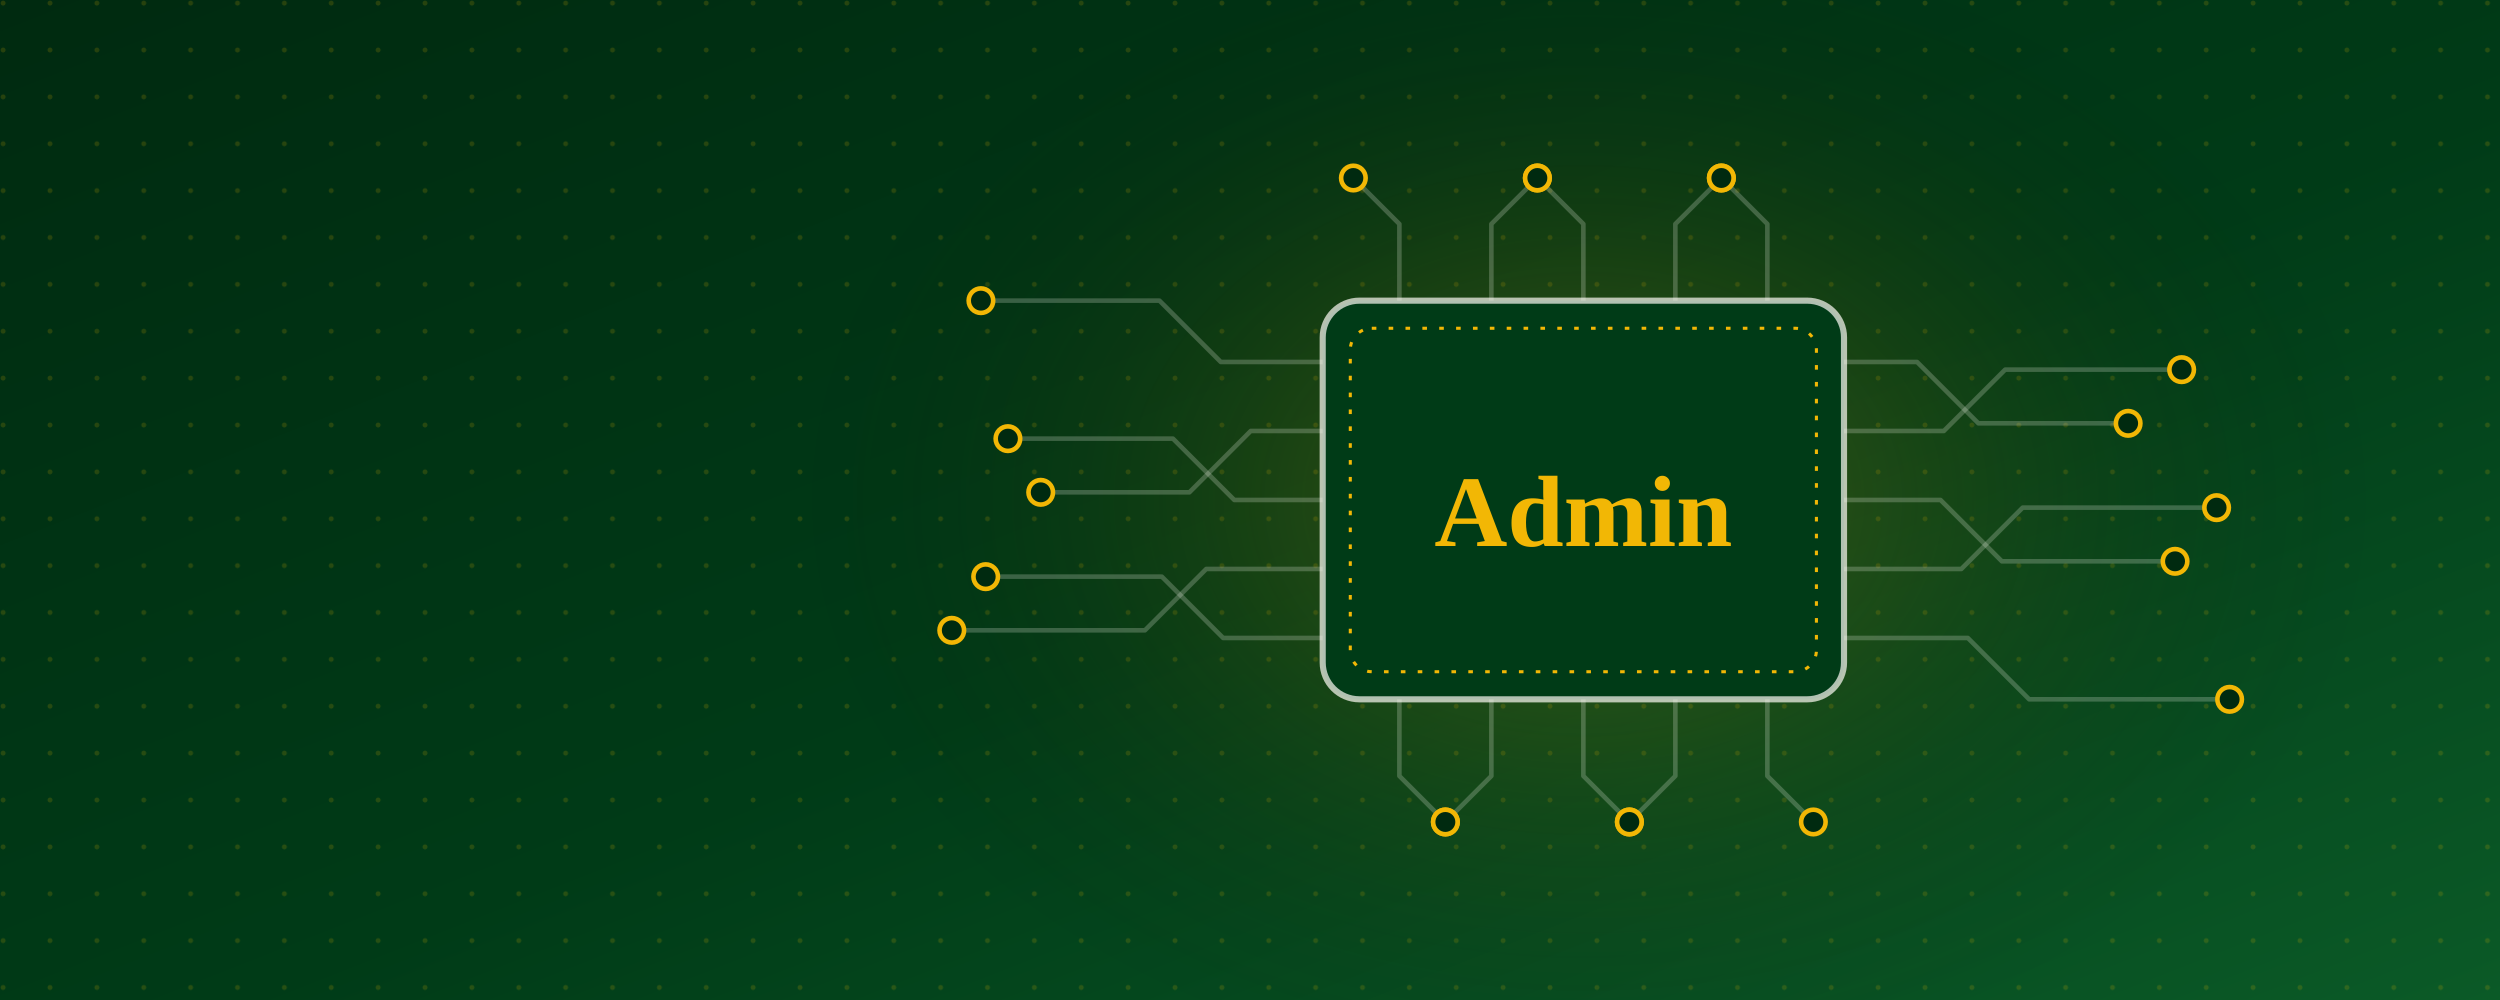
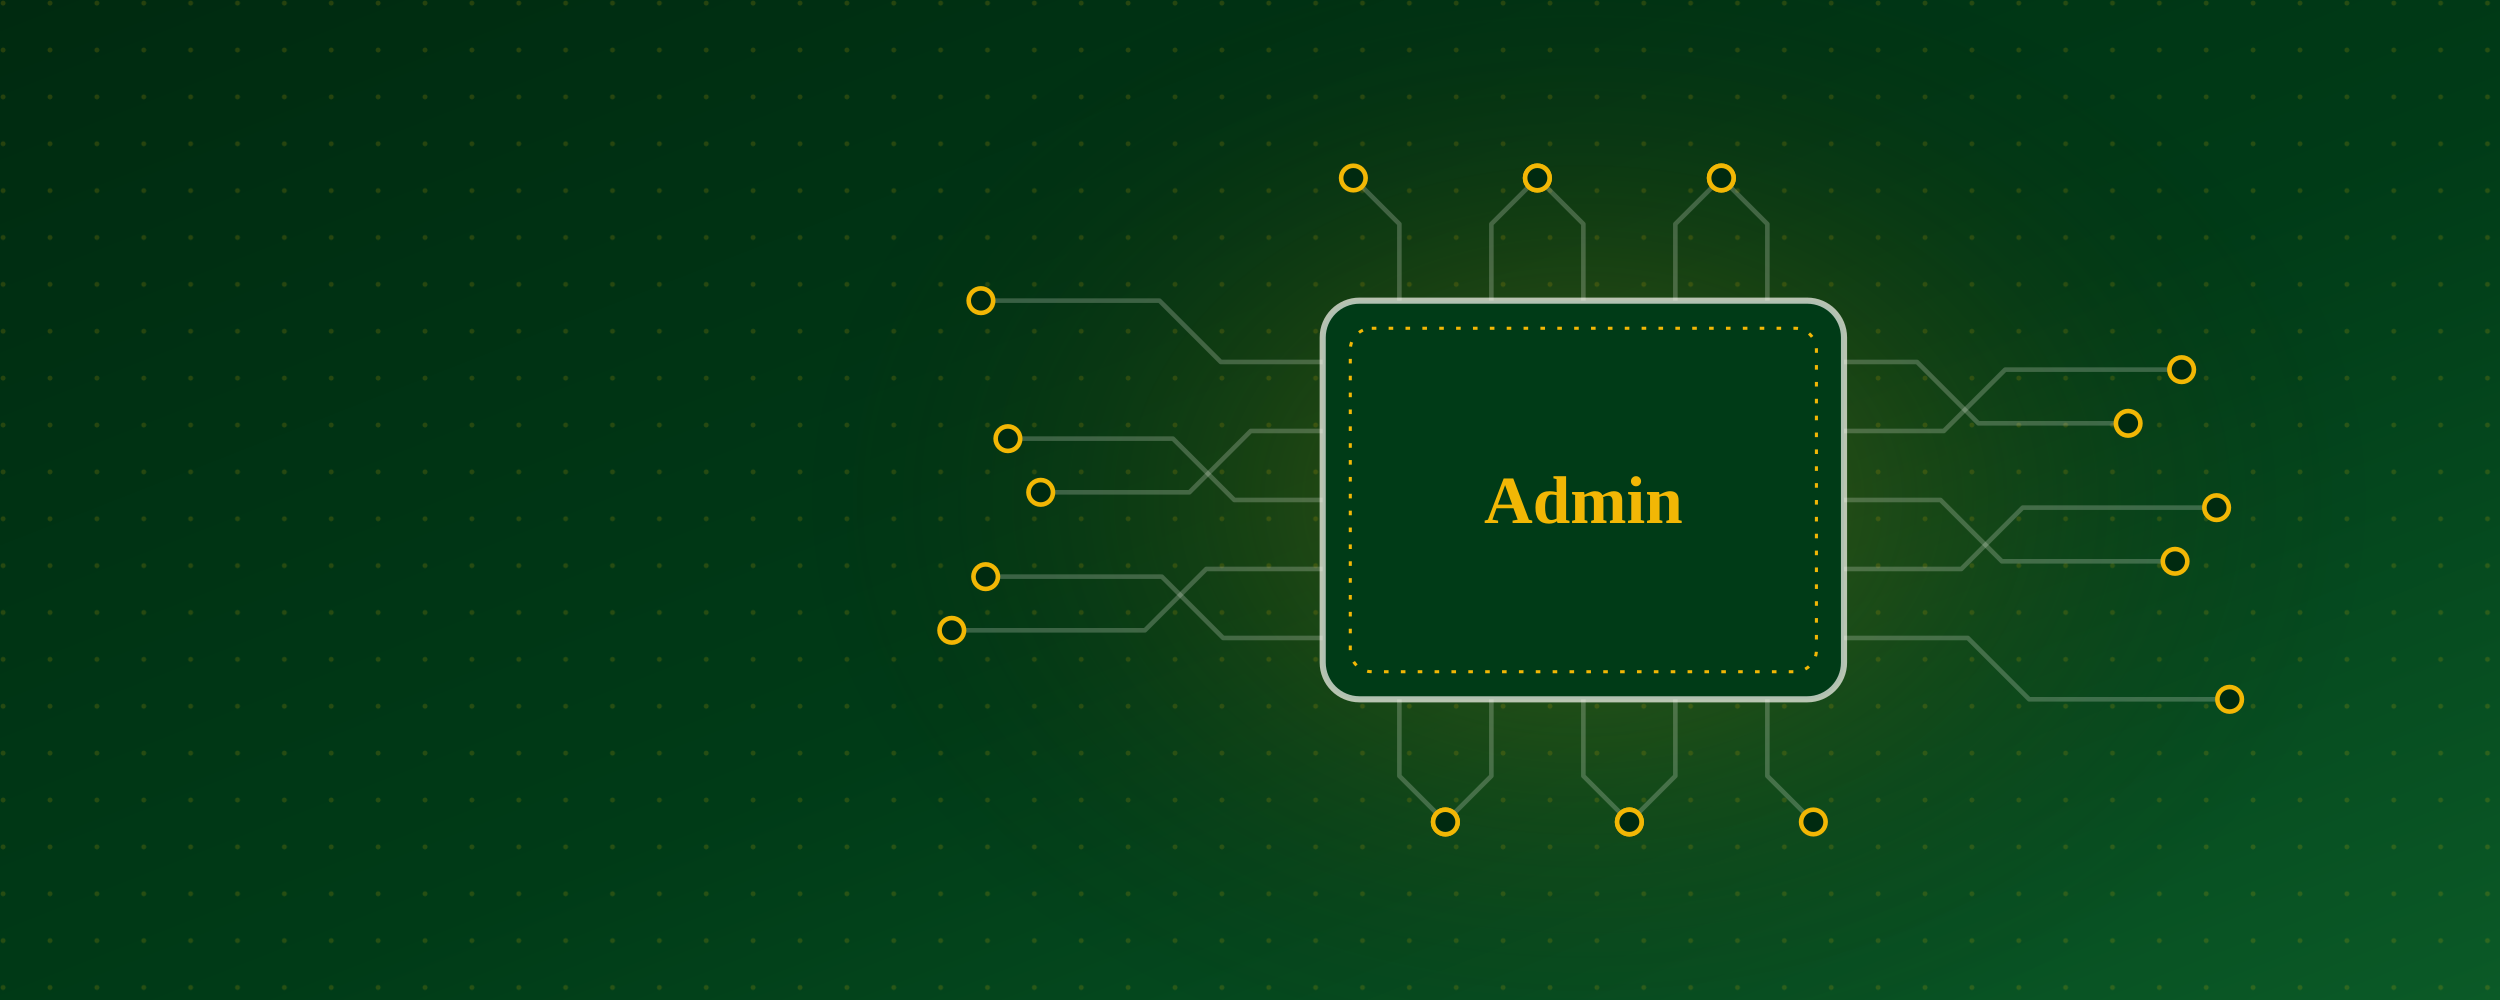
<svg xmlns="http://www.w3.org/2000/svg" viewBox="0 0 1600 640" width="1600" height="640" role="img" aria-hidden="true" focusable="false">
  <defs>
    <linearGradient id="bgo1" x1="0" y1="0" x2="1" y2="1">
      <stop offset="0" stop-color="#002a10" />
      <stop offset="0.55" stop-color="#003b17" />
      <stop offset="1" stop-color="#0b5a27" />
    </linearGradient>
    <radialGradient id="glo1" cx="50%" cy="50%" r="50%">
      <stop offset="0" stop-color="rgba(242,183,5,0.28)" />
      <stop offset="1" stop-color="rgba(0,0,0,0)" />
    </radialGradient>
    <pattern id="dto1" width="30" height="30" patternUnits="userSpaceOnUse">
      <circle cx="2" cy="2" r="1.6" fill="rgba(242,183,5,0.16)" />
    </pattern>
  </defs>
  <rect width="1600" height="640" fill="url(#bgo1)" />
  <rect width="1600" height="640" fill="url(#dto1)" />
  <ellipse cx="1013.3" cy="320" rx="510.3" ry="372.9" fill="url(#glo1)" />
  <g transform="translate(522.7 25.6) scale(0.9813)">
    <polyline points="330,210 263.542,210 223.542,170 107.084,170" fill="none" stroke="rgba(252,250,244,0.22)" stroke-width="3" stroke-linejoin="round" stroke-linecap="round" />
    <circle cx="107.1" cy="170" r="8" fill="#002a10" stroke="#f2b705" stroke-width="3" />
    <polyline points="670,210 717.634,210 757.634,250 855.268,250" fill="none" stroke="rgba(252,250,244,0.22)" stroke-width="3" stroke-linejoin="round" stroke-linecap="round" />
    <circle cx="855.3" cy="250" r="8" fill="#002a10" stroke="#f2b705" stroke-width="3" />
    <polyline points="330,255 283.065,255 243.065,295 146.129,295" fill="none" stroke="rgba(252,250,244,0.22)" stroke-width="3" stroke-linejoin="round" stroke-linecap="round" />
    <circle cx="146.1" cy="295" r="8" fill="#002a10" stroke="#f2b705" stroke-width="3" />
    <polyline points="670,255 735.097,255 775.097,215 890.194,215" fill="none" stroke="rgba(252,250,244,0.22)" stroke-width="3" stroke-linejoin="round" stroke-linecap="round" />
    <circle cx="890.2" cy="215" r="8" fill="#002a10" stroke="#f2b705" stroke-width="3" />
    <polyline points="330,300 272.341,300 232.341,260 124.681,260" fill="none" stroke="rgba(252,250,244,0.22)" stroke-width="3" stroke-linejoin="round" stroke-linecap="round" />
    <circle cx="124.7" cy="260" r="8" fill="#002a10" stroke="#f2b705" stroke-width="3" />
    <polyline points="670,300 732.949,300 772.949,340 885.899,340" fill="none" stroke="rgba(252,250,244,0.22)" stroke-width="3" stroke-linejoin="round" stroke-linecap="round" />
    <circle cx="885.9" cy="340" r="8" fill="#002a10" stroke="#f2b705" stroke-width="3" />
    <polyline points="330,345 254.041,345 214.041,385 88.082,385" fill="none" stroke="rgba(252,250,244,0.22)" stroke-width="3" stroke-linejoin="round" stroke-linecap="round" />
    <circle cx="88.1" cy="385" r="8" fill="#002a10" stroke="#f2b705" stroke-width="3" />
    <polyline points="670,345 746.497,345 786.497,305 912.995,305" fill="none" stroke="rgba(252,250,244,0.22)" stroke-width="3" stroke-linejoin="round" stroke-linecap="round" />
    <circle cx="913" cy="305" r="8" fill="#002a10" stroke="#f2b705" stroke-width="3" />
    <polyline points="330,390 265.079,390 225.079,350 110.158,350" fill="none" stroke="rgba(252,250,244,0.22)" stroke-width="3" stroke-linejoin="round" stroke-linecap="round" />
    <circle cx="110.2" cy="350" r="8" fill="#002a10" stroke="#f2b705" stroke-width="3" />
    <polyline points="670,390 750.765,390 790.765,430 921.531,430" fill="none" stroke="rgba(252,250,244,0.22)" stroke-width="3" stroke-linejoin="round" stroke-linecap="round" />
    <circle cx="921.5" cy="430" r="8" fill="#002a10" stroke="#f2b705" stroke-width="3" />
    <polyline points="380,170 380,120 350,90" fill="none" stroke="rgba(252,250,244,0.22)" stroke-width="3" stroke-linejoin="round" stroke-linecap="round" />
    <circle cx="350" cy="90" r="8" fill="#002a10" stroke="#f2b705" stroke-width="3" />
    <polyline points="380,430 380,480 410,510" fill="none" stroke="rgba(252,250,244,0.22)" stroke-width="3" stroke-linejoin="round" stroke-linecap="round" />
    <circle cx="410" cy="510" r="8" fill="#002a10" stroke="#f2b705" stroke-width="3" />
    <polyline points="440,170 440,120 470,90" fill="none" stroke="rgba(252,250,244,0.22)" stroke-width="3" stroke-linejoin="round" stroke-linecap="round" />
    <circle cx="470" cy="90" r="8" fill="#002a10" stroke="#f2b705" stroke-width="3" />
    <polyline points="440,430 440,480 410,510" fill="none" stroke="rgba(252,250,244,0.22)" stroke-width="3" stroke-linejoin="round" stroke-linecap="round" />
    <circle cx="410" cy="510" r="8" fill="#002a10" stroke="#f2b705" stroke-width="3" />
    <polyline points="500,170 500,120 470,90" fill="none" stroke="rgba(252,250,244,0.22)" stroke-width="3" stroke-linejoin="round" stroke-linecap="round" />
    <circle cx="470" cy="90" r="8" fill="#002a10" stroke="#f2b705" stroke-width="3" />
    <polyline points="500,430 500,480 530,510" fill="none" stroke="rgba(252,250,244,0.22)" stroke-width="3" stroke-linejoin="round" stroke-linecap="round" />
    <circle cx="530" cy="510" r="8" fill="#002a10" stroke="#f2b705" stroke-width="3" />
    <polyline points="560,170 560,120 590,90" fill="none" stroke="rgba(252,250,244,0.22)" stroke-width="3" stroke-linejoin="round" stroke-linecap="round" />
    <circle cx="590" cy="90" r="8" fill="#002a10" stroke="#f2b705" stroke-width="3" />
    <polyline points="560,430 560,480 530,510" fill="none" stroke="rgba(252,250,244,0.22)" stroke-width="3" stroke-linejoin="round" stroke-linecap="round" />
    <circle cx="530" cy="510" r="8" fill="#002a10" stroke="#f2b705" stroke-width="3" />
    <polyline points="620,170 620,120 590,90" fill="none" stroke="rgba(252,250,244,0.22)" stroke-width="3" stroke-linejoin="round" stroke-linecap="round" />
    <circle cx="590" cy="90" r="8" fill="#002a10" stroke="#f2b705" stroke-width="3" />
    <polyline points="620,430 620,480 650,510" fill="none" stroke="rgba(252,250,244,0.22)" stroke-width="3" stroke-linejoin="round" stroke-linecap="round" />
    <circle cx="650" cy="510" r="8" fill="#002a10" stroke="#f2b705" stroke-width="3" />
    <rect x="330" y="170" width="340" height="260" rx="24" fill="#003b17" stroke="#fcfaf4" stroke-opacity="0.7" stroke-width="4" />
    <rect x="348" y="188" width="304" height="224" rx="14" fill="none" stroke="#f2b705" stroke-width="2" stroke-dasharray="3 8" />
-     <text x="500" y="330" text-anchor="middle" font-family="Georgia, 'Times New Roman', serif" font-size="66" font-weight="700" fill="#f2b705">Admin</text>
+     <text x="500" y="315" text-anchor="middle" font-family="Georgia, 'Times New Roman', serif" font-size="44" font-weight="700" fill="#f2b705">Admin</text>
  </g>
</svg>
